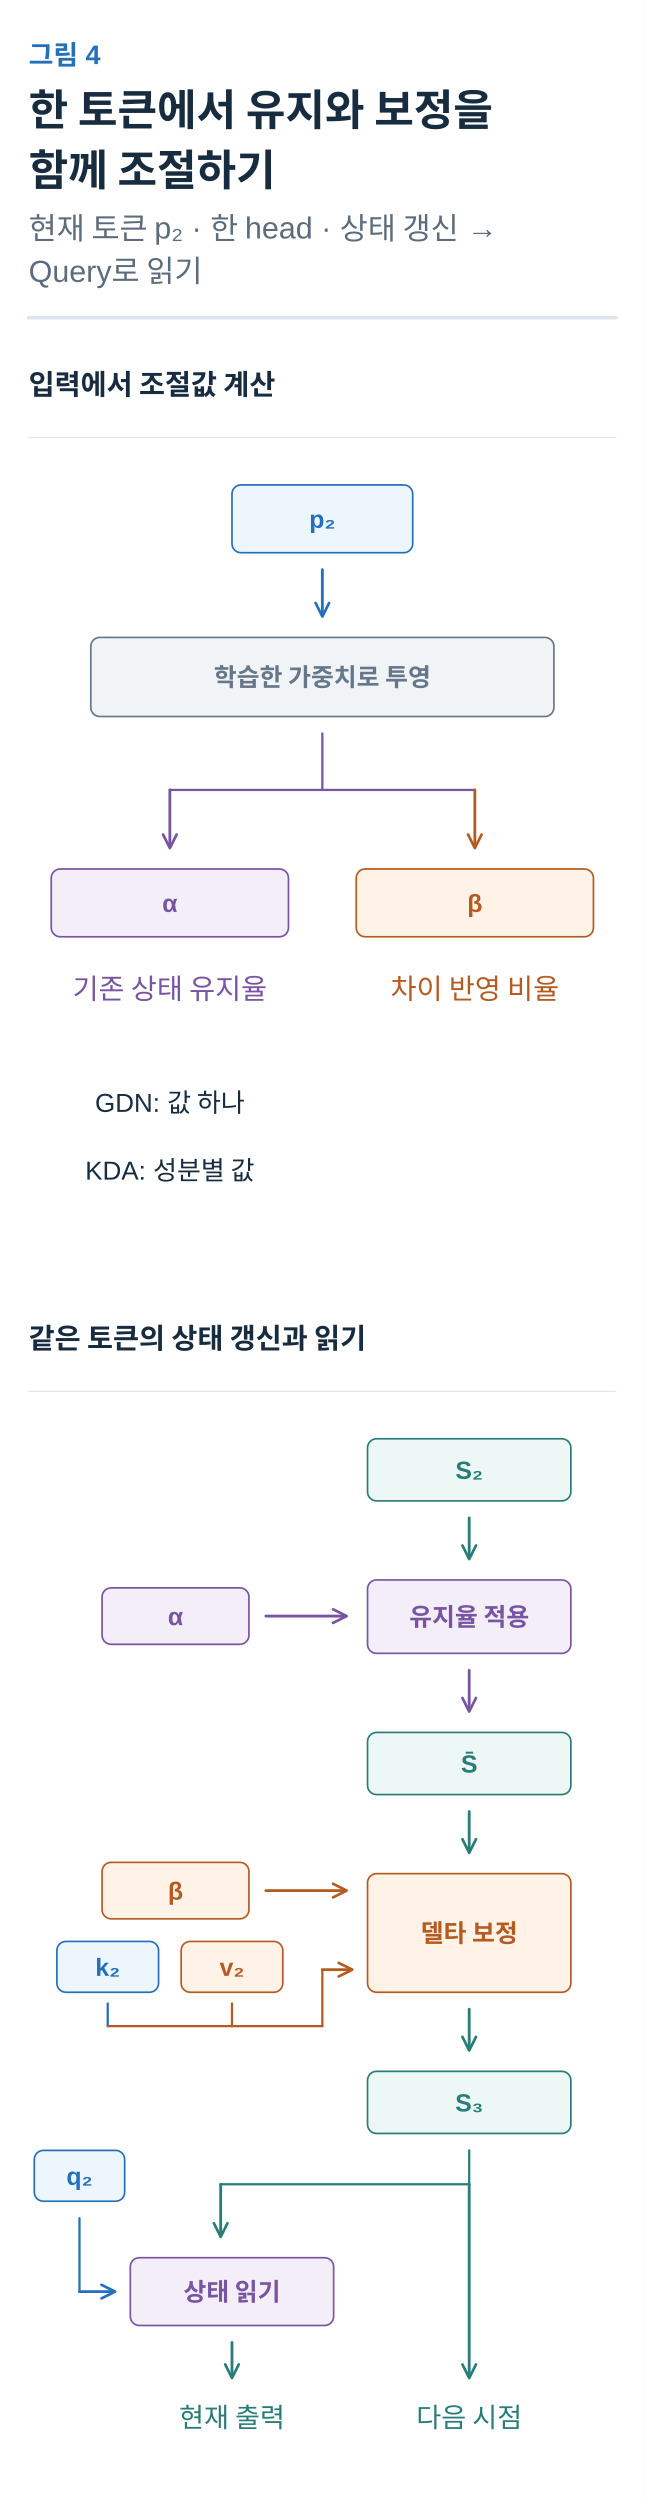
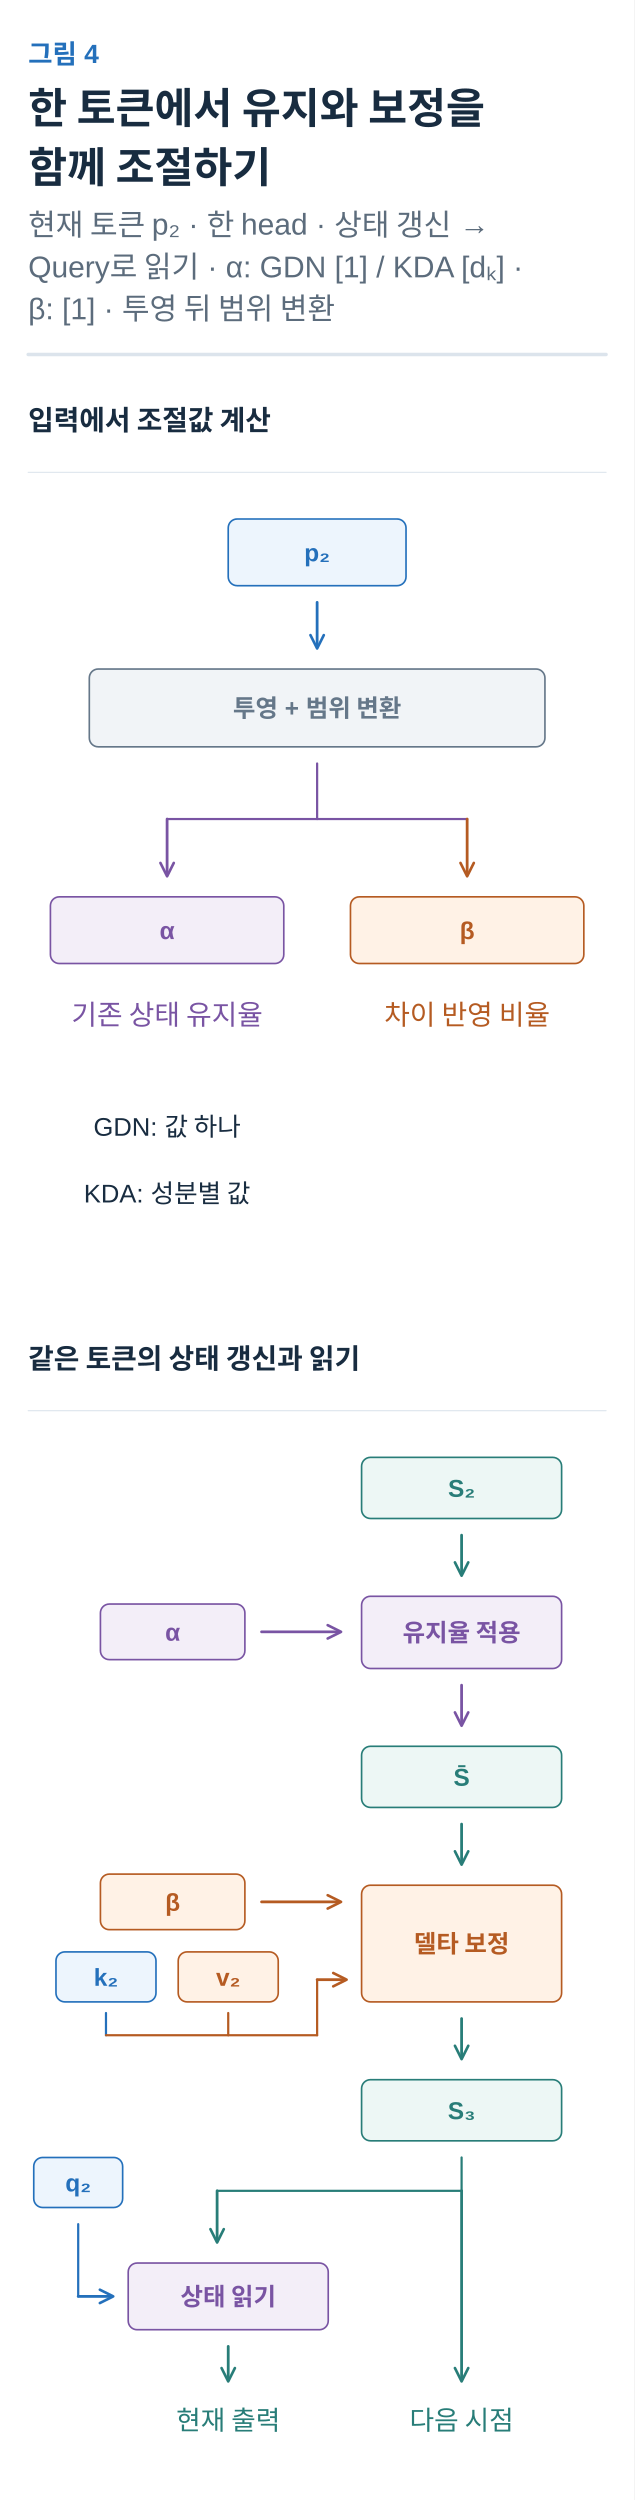
- <svg xmlns="http://www.w3.org/2000/svg" width="360" height="1396" viewBox="0 0 360 1396" role="img" aria-labelledby="title desc">
+ <svg xmlns="http://www.w3.org/2000/svg" width="360" height="1419" viewBox="0 0 360 1419" role="img" aria-labelledby="title desc">
  <defs>
    <marker id="arrow-ink" viewBox="0 0 10 10" refX="8" refY="5" markerWidth="6" markerHeight="6" orient="auto">
      <path d="M1 1 L9 5 L1 9" fill="none" stroke="#182C40" stroke-width="1.6" />
    </marker>
    <marker id="arrow-muted" viewBox="0 0 10 10" refX="8" refY="5" markerWidth="6" markerHeight="6" orient="auto">
      <path d="M1 1 L9 5 L1 9" fill="none" stroke="#5C6C7C" stroke-width="1.6" />
    </marker>
    <marker id="arrow-line" viewBox="0 0 10 10" refX="8" refY="5" markerWidth="6" markerHeight="6" orient="auto">
      <path d="M1 1 L9 5 L1 9" fill="none" stroke="#DCE4EC" stroke-width="1.6" />
    </marker>
    <marker id="arrow-paper" viewBox="0 0 10 10" refX="8" refY="5" markerWidth="6" markerHeight="6" orient="auto">
      <path d="M1 1 L9 5 L1 9" fill="none" stroke="#FFFFFF" stroke-width="1.6" />
    </marker>
    <marker id="arrow-blue" viewBox="0 0 10 10" refX="8" refY="5" markerWidth="6" markerHeight="6" orient="auto">
      <path d="M1 1 L9 5 L1 9" fill="none" stroke="#2470BB" stroke-width="1.6" />
    </marker>
    <marker id="arrow-teal" viewBox="0 0 10 10" refX="8" refY="5" markerWidth="6" markerHeight="6" orient="auto">
      <path d="M1 1 L9 5 L1 9" fill="none" stroke="#287D78" stroke-width="1.6" />
    </marker>
    <marker id="arrow-orange" viewBox="0 0 10 10" refX="8" refY="5" markerWidth="6" markerHeight="6" orient="auto">
      <path d="M1 1 L9 5 L1 9" fill="none" stroke="#B55B22" stroke-width="1.6" />
    </marker>
    <marker id="arrow-purple" viewBox="0 0 10 10" refX="8" refY="5" markerWidth="6" markerHeight="6" orient="auto">
      <path d="M1 1 L9 5 L1 9" fill="none" stroke="#7954A3" stroke-width="1.6" />
    </marker>
    <marker id="arrow-gray" viewBox="0 0 10 10" refX="8" refY="5" markerWidth="6" markerHeight="6" orient="auto">
      <path d="M1 1 L9 5 L1 9" fill="none" stroke="#657789" stroke-width="1.6" />
    </marker>
    <marker id="arrow-red" viewBox="0 0 10 10" refX="8" refY="5" markerWidth="6" markerHeight="6" orient="auto">
      <path d="M1 1 L9 5 L1 9" fill="none" stroke="#B34242" stroke-width="1.6" />
    </marker>
    <marker id="arrow-indigo" viewBox="0 0 10 10" refX="8" refY="5" markerWidth="6" markerHeight="6" orient="auto">
      <path d="M1 1 L9 5 L1 9" fill="none" stroke="#4C60A8" stroke-width="1.6" />
    </marker>
    <marker id="arrow-slate" viewBox="0 0 10 10" refX="8" refY="5" markerWidth="6" markerHeight="6" orient="auto">
      <path d="M1 1 L9 5 L1 9" fill="none" stroke="#8191A0" stroke-width="1.6" />
    </marker>
    <marker id="arrow-surface" viewBox="0 0 10 10" refX="8" refY="5" markerWidth="6" markerHeight="6" orient="auto">
      <path d="M1 1 L9 5 L1 9" fill="none" stroke="#F8FAFC" stroke-width="1.6" />
    </marker>
  </defs>
  <style>text{font-family:Arial,"Apple SD Gothic Neo","Noto Sans KR",sans-serif}text[font-family]{font-family:Menlo,Consolas,monospace}path{stroke-linecap:round;stroke-linejoin:round}</style>
  <rect width="100%" height="100%" fill="white" />
  <text x="16" y="36" fill="#2470BB" font-size="15" font-weight="600" text-anchor="start" data-max-width="328">그림 4</text>
  <text x="16" y="70" fill="#182C40" font-size="24" font-weight="700" text-anchor="start" data-max-width="328">한 토큰에서 유지와 보정을</text>
  <text x="16" y="103.6" fill="#182C40" font-size="24" font-weight="700" text-anchor="start" data-max-width="328">함께 조절하기</text>
  <text x="16" y="133.6" fill="#5C6C7C" font-size="17" font-weight="400" text-anchor="start" data-max-width="328">현재 토큰 p₂ · 한 head · 상태 갱신 →</text>
-   <text x="16" y="157.4" fill="#5C6C7C" font-size="17" font-weight="400" text-anchor="start" data-max-width="328">Query로 읽기</text>
-   <path d="M16,177.4 H344" stroke="#DCE4EC" stroke-width="2" />
-   <g transform="translate(16 201.4) scale(0.6307692)" data-panel="1">
+   <text x="16" y="157.4" fill="#5C6C7C" font-size="17" font-weight="400" text-anchor="start" data-max-width="328">Query로 읽기 · α: GDN [1] / KDA [dₖ] ·</text>
+   <text x="16" y="181.2" fill="#5C6C7C" font-size="17" font-weight="400" text-anchor="start" data-max-width="328">β: [1] · 투영 뒤 범위 변환</text>
+   <path d="M16,201.2 H344" stroke="#DCE4EC" stroke-width="2" />
+   <g transform="translate(16 225.2) scale(0.6307692)" data-panel="1">
    <text x="0" y="30" fill="#182C40" font-size="25" font-weight="600" text-anchor="start" data-max-width="520">입력에서 조절값 계산</text>
    <path d="M0 68 L520 68" stroke="#DCE4EC" stroke-width="1" fill="none" />
    <rect x="180" y="110" width="160" height="60" rx="8" fill="#EDF5FD" stroke="#2470BB" stroke-width="1.5" />
    <text x="260" y="148" fill="#2470BB" font-size="22" font-weight="600" text-anchor="middle" data-max-width="148">p₂</text>
    <path d="M260 185 L260 225" stroke="#2470BB" stroke-width="2.5" fill="none" marker-end="url(#arrow-blue)" />
    <rect x="55" y="245" width="410" height="70" rx="8" fill="#F1F4F7" stroke="#657789" stroke-width="1.5" />
-     <text x="260" y="288" fill="#657789" font-size="22" font-weight="600" text-anchor="middle" data-max-width="398">학습한 가중치로 투영</text>
+     <text x="260" y="288" fill="#657789" font-size="22" font-weight="600" text-anchor="middle" data-max-width="398">투영 + 범위 변환</text>
    <path d="M260 330 L260 380" stroke="#7954A3" stroke-width="2" fill="none" />
    <path d="M125 380 L395 380" stroke="#7954A3" stroke-width="2" fill="none" />
    <path d="M125 380 L125 430" stroke="#7954A3" stroke-width="2.5" fill="none" marker-end="url(#arrow-purple)" />
    <path d="M395 380 L395 430" stroke="#B55B22" stroke-width="2.5" fill="none" marker-end="url(#arrow-orange)" />
    <rect x="20" y="450" width="210" height="60" rx="8" fill="#F3EEF8" stroke="#7954A3" stroke-width="1.5" />
    <text x="125" y="488" fill="#7954A3" font-size="22" font-weight="600" text-anchor="middle" data-max-width="198">α</text>
    <rect x="290" y="450" width="210" height="60" rx="8" fill="#FFF2E6" stroke="#B55B22" stroke-width="1.5" />
    <text x="395" y="488" fill="#B55B22" font-size="22" font-weight="600" text-anchor="middle" data-max-width="198">β</text>
    <text x="125" y="565" fill="#7954A3" font-size="25" font-weight="400" text-anchor="middle" data-max-width="235">기존 상태 유지율</text>
    <text x="395" y="565" fill="#B55B22" font-size="25" font-weight="400" text-anchor="middle" data-max-width="235">차이 반영 비율</text>
    <text x="125" y="665" fill="#182C40" font-size="23" font-weight="400" text-anchor="middle" data-max-width="235">GDN: 값 하나</text>
    <text x="125" y="725" fill="#182C40" font-size="23" font-weight="400" text-anchor="middle" data-max-width="235">KDA: 성분별 값</text>
  </g>
-   <g transform="translate(16 734.0154) scale(0.6307692)" data-panel="2">
+   <g transform="translate(16 757.8154) scale(0.6307692)" data-panel="2">
    <text x="0" y="30" fill="#182C40" font-size="25" font-weight="600" text-anchor="start" data-max-width="520">같은 토큰의 상태 갱신과 읽기</text>
    <path d="M0 68 L520 68" stroke="#DCE4EC" stroke-width="1" fill="none" />
    <rect x="300" y="110" width="180" height="55" rx="8" fill="#EDF7F5" stroke="#287D78" stroke-width="1.5" />
    <text x="390" y="145.5" fill="#287D78" font-size="22" font-weight="600" text-anchor="middle" data-max-width="168">S₂</text>
    <path d="M390 180 L390 215" stroke="#287D78" stroke-width="2.5" fill="none" marker-end="url(#arrow-teal)" />
    <rect x="300" y="235" width="180" height="65" rx="8" fill="#F3EEF8" stroke="#7954A3" stroke-width="1.5" />
    <text x="390" y="275.5" fill="#7954A3" font-size="22" font-weight="600" text-anchor="middle" data-max-width="168">유지율 적용</text>
    <rect x="65" y="242" width="130" height="50" rx="8" fill="#F3EEF8" stroke="#7954A3" stroke-width="1.5" />
    <text x="130" y="275" fill="#7954A3" font-size="22" font-weight="600" text-anchor="middle" data-max-width="118">α</text>
    <path d="M210 267 L280 267" stroke="#7954A3" stroke-width="2.5" fill="none" marker-end="url(#arrow-purple)" />
    <path d="M390 315 L390 350" stroke="#7954A3" stroke-width="2.5" fill="none" marker-end="url(#arrow-purple)" />
    <rect x="300" y="370" width="180" height="55" rx="8" fill="#EDF7F5" stroke="#287D78" stroke-width="1.5" />
    <text x="390" y="405.5" fill="#287D78" font-size="22" font-weight="600" text-anchor="middle" data-max-width="168">S̄</text>
    <path d="M390 440 L390 475" stroke="#287D78" stroke-width="2.5" fill="none" marker-end="url(#arrow-teal)" />
    <rect x="300" y="495" width="180" height="105" rx="8" fill="#FFF2E6" stroke="#B55B22" stroke-width="1.5" />
    <text x="390" y="555.5" fill="#B55B22" font-size="22" font-weight="600" text-anchor="middle" data-max-width="168">델타 보정</text>
    <rect x="65" y="485" width="130" height="50" rx="8" fill="#FFF2E6" stroke="#B55B22" stroke-width="1.5" />
    <text x="130" y="518" fill="#B55B22" font-size="22" font-weight="600" text-anchor="middle" data-max-width="118">β</text>
    <path d="M210 510 L280 510" stroke="#B55B22" stroke-width="2.5" fill="none" marker-end="url(#arrow-orange)" />
    <rect x="25" y="555" width="90" height="45" rx="8" fill="#EDF5FD" stroke="#2470BB" stroke-width="1.5" />
    <text x="70" y="585.5" fill="#2470BB" font-size="22" font-weight="600" text-anchor="middle" data-max-width="78">k₂</text>
    <rect x="135" y="555" width="90" height="45" rx="8" fill="#FFF2E6" stroke="#B55B22" stroke-width="1.5" />
    <text x="180" y="585.5" fill="#B55B22" font-size="22" font-weight="600" text-anchor="middle" data-max-width="78">v₂</text>
    <path d="M70 610 L70 630" stroke="#2470BB" stroke-width="2" fill="none" />
    <path d="M180 610 L180 630" stroke="#B55B22" stroke-width="2" fill="none" />
    <path d="M70 630 L260 630" stroke="#B55B22" stroke-width="2" fill="none" />
    <path d="M260 630 L260 580" stroke="#B55B22" stroke-width="2" fill="none" />
    <path d="M260 580 L285 580" stroke="#B55B22" stroke-width="2.5" fill="none" marker-end="url(#arrow-orange)" />
    <path d="M390 615 L390 650" stroke="#287D78" stroke-width="2.5" fill="none" marker-end="url(#arrow-teal)" />
    <rect x="300" y="670" width="180" height="55" rx="8" fill="#EDF7F5" stroke="#287D78" stroke-width="1.5" />
    <text x="390" y="705.5" fill="#287D78" font-size="22" font-weight="600" text-anchor="middle" data-max-width="168">S₃</text>
    <path d="M390 740 L390 770" stroke="#287D78" stroke-width="2" fill="none" />
    <path d="M170 770 L390 770" stroke="#287D78" stroke-width="2" fill="none" />
    <path d="M170 770 L170 815" stroke="#287D78" stroke-width="2.5" fill="none" marker-end="url(#arrow-teal)" />
    <path d="M390 770 L390 940" stroke="#287D78" stroke-width="2.5" fill="none" marker-end="url(#arrow-teal)" />
    <rect x="90" y="835" width="180" height="60" rx="8" fill="#F3EEF8" stroke="#7954A3" stroke-width="1.5" />
    <text x="180" y="873" fill="#7954A3" font-size="22" font-weight="600" text-anchor="middle" data-max-width="168">상태 읽기</text>
    <rect x="5" y="740" width="80" height="45" rx="8" fill="#EDF5FD" stroke="#2470BB" stroke-width="1.5" />
    <text x="45" y="770.5" fill="#2470BB" font-size="22" font-weight="600" text-anchor="middle" data-max-width="68">q₂</text>
    <path d="M45 800 L45 865" stroke="#2470BB" stroke-width="2" fill="none" />
    <path d="M45 865 L75 865" stroke="#2470BB" stroke-width="2.5" fill="none" marker-end="url(#arrow-blue)" />
    <path d="M180 910 L180 940" stroke="#287D78" stroke-width="2.5" fill="none" marker-end="url(#arrow-teal)" />
    <text x="180" y="985" fill="#287D78" font-size="24" font-weight="400" text-anchor="middle" data-max-width="230">현재 출력</text>
    <text x="390" y="985" fill="#287D78" font-size="24" font-weight="400" text-anchor="middle" data-max-width="220">다음 시점</text>
  </g>
</svg>
